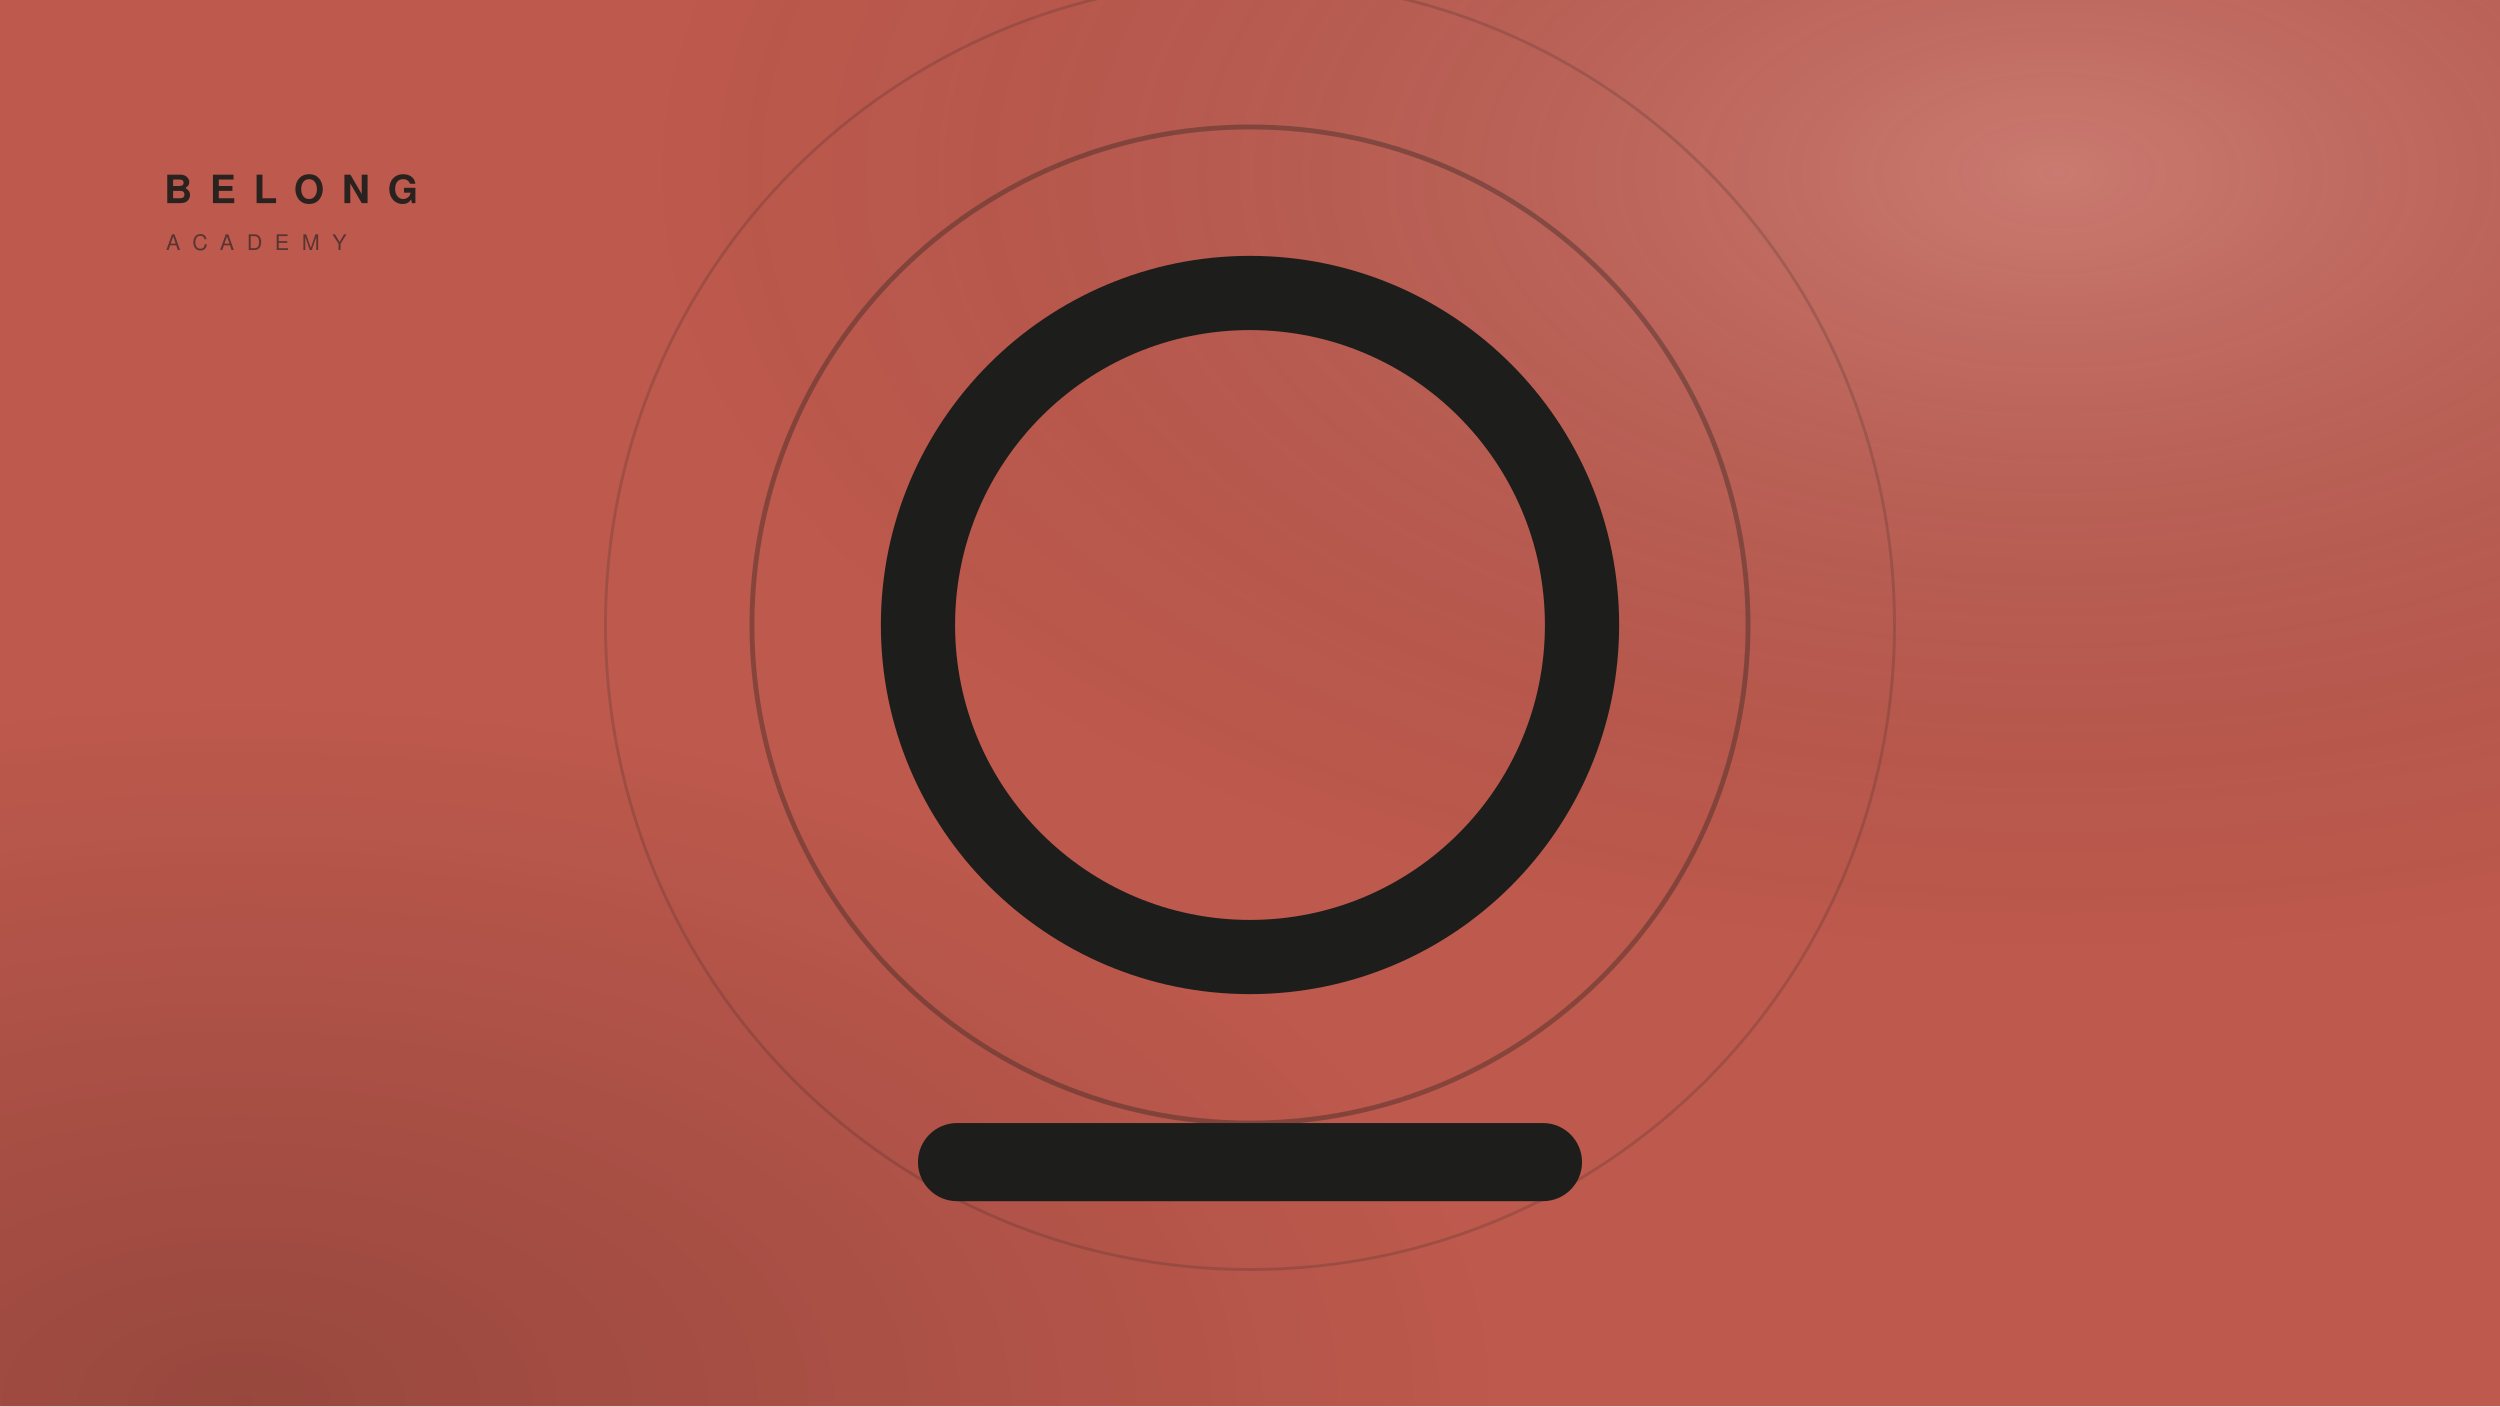
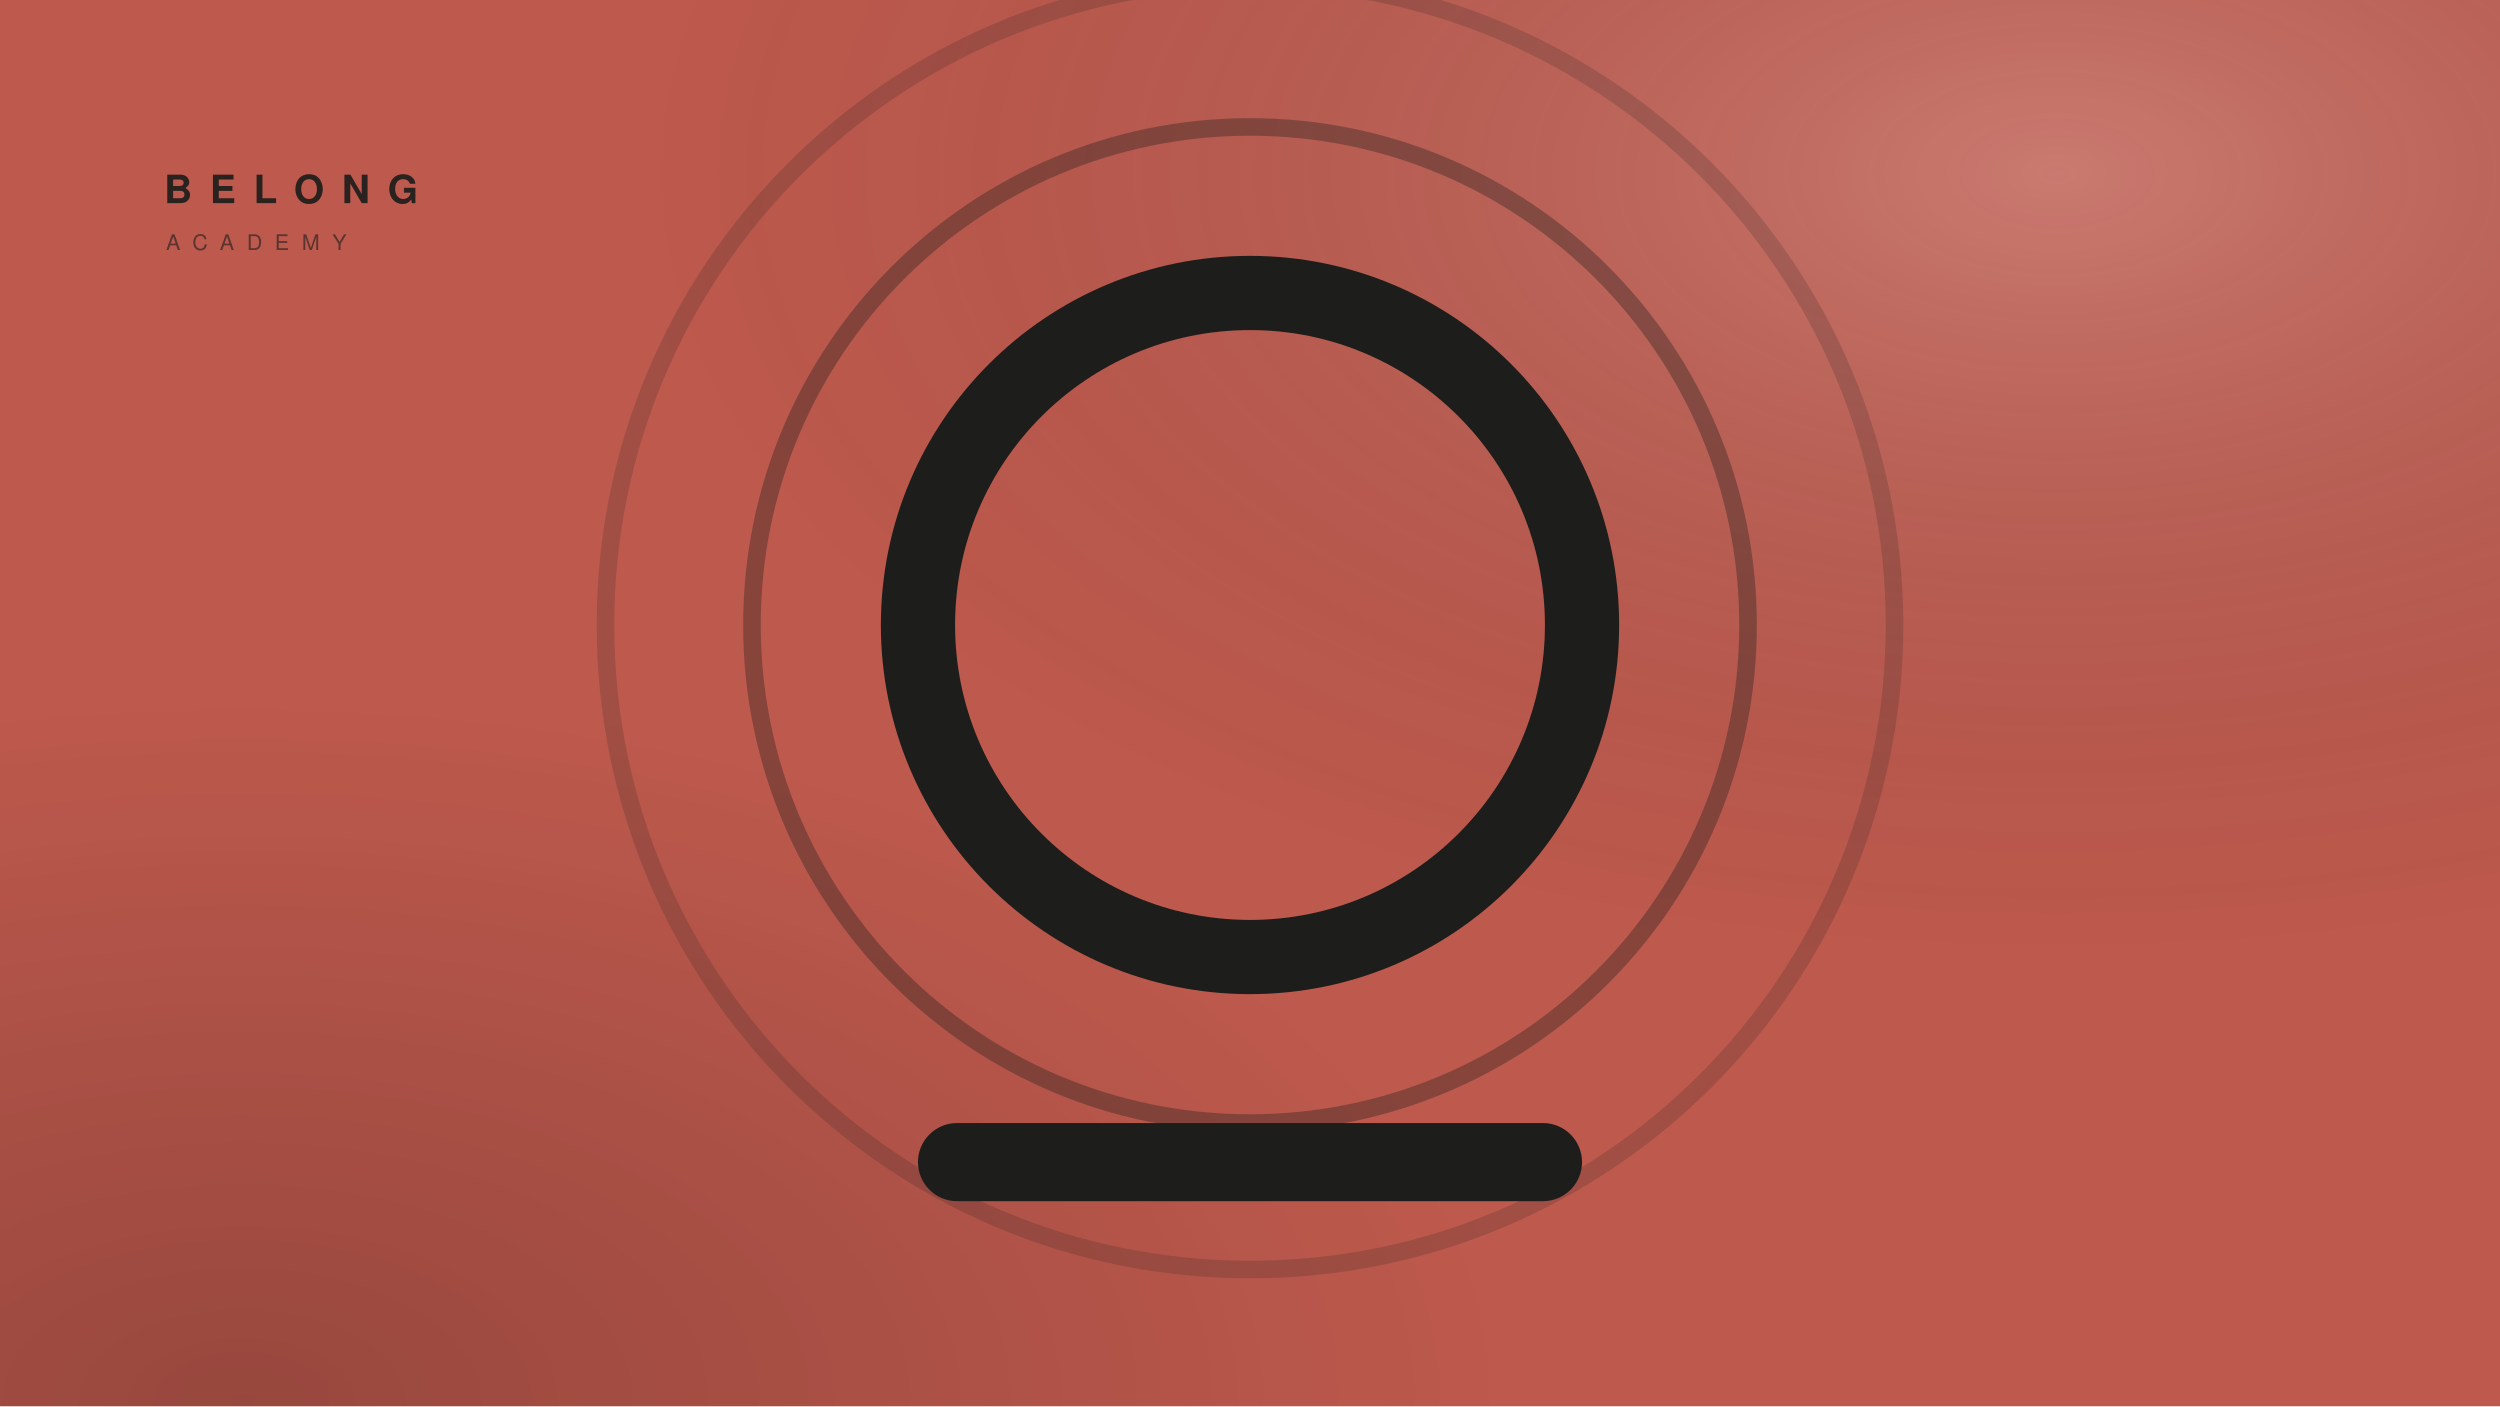
<svg xmlns="http://www.w3.org/2000/svg" viewBox="0 0 1280 720">
  <rect width="1280" height="720" fill="#be594d" />
  <radialGradient id="g1" cx="0.82" cy="0.12" r="0.95">
    <stop offset="0" stop-color="rgba(255,255,255,.20)" />
    <stop offset="0.6" stop-color="rgba(0,0,0,0)" />
  </radialGradient>
  <rect width="1280" height="720" fill="url(#g1)" />
  <radialGradient id="g2" cx="0.1" cy="1" r="0.85">
    <stop offset="0" stop-color="rgba(0,0,0,.20)" />
    <stop offset="0.6" stop-color="rgba(0,0,0,0)" />
  </radialGradient>
  <rect width="1280" height="720" fill="url(#g2)" />
  <circle cx="640" cy="320" r="170" fill="none" stroke="#1d1d1b" stroke-width="38" opacity="1" />
  <rect x="470.0" y="575" width="340" height="40" rx="20.0" fill="#1d1d1b" opacity="1" />
-   <circle cx="640" cy="320" r="255" fill="none" stroke="#1d1d1b" stroke-width="2.5" opacity="0.35" />
-   <circle cx="640" cy="320" r="330" fill="none" stroke="#1d1d1b" stroke-width="1.5" opacity="0.18" />
+   <circle cx="640" cy="320" r="255" fill="none" stroke="#1d1d1b" stroke-width="9" opacity="0.35" />
+   <circle cx="640" cy="320" r="330" fill="none" stroke="#1d1d1b" stroke-width="9" opacity="0.18" />
  <text x="84" y="104" font-family="Helvetica,Arial,sans-serif" font-size="20" letter-spacing="9" font-weight="bold" fill="#1d1d1b" opacity="0.92">BELONG</text>
  <text x="85" y="128" font-family="Helvetica,Arial,sans-serif" font-size="11" letter-spacing="6.5" fill="#1d1d1b" opacity="0.62">ACADEMY</text>
</svg>
